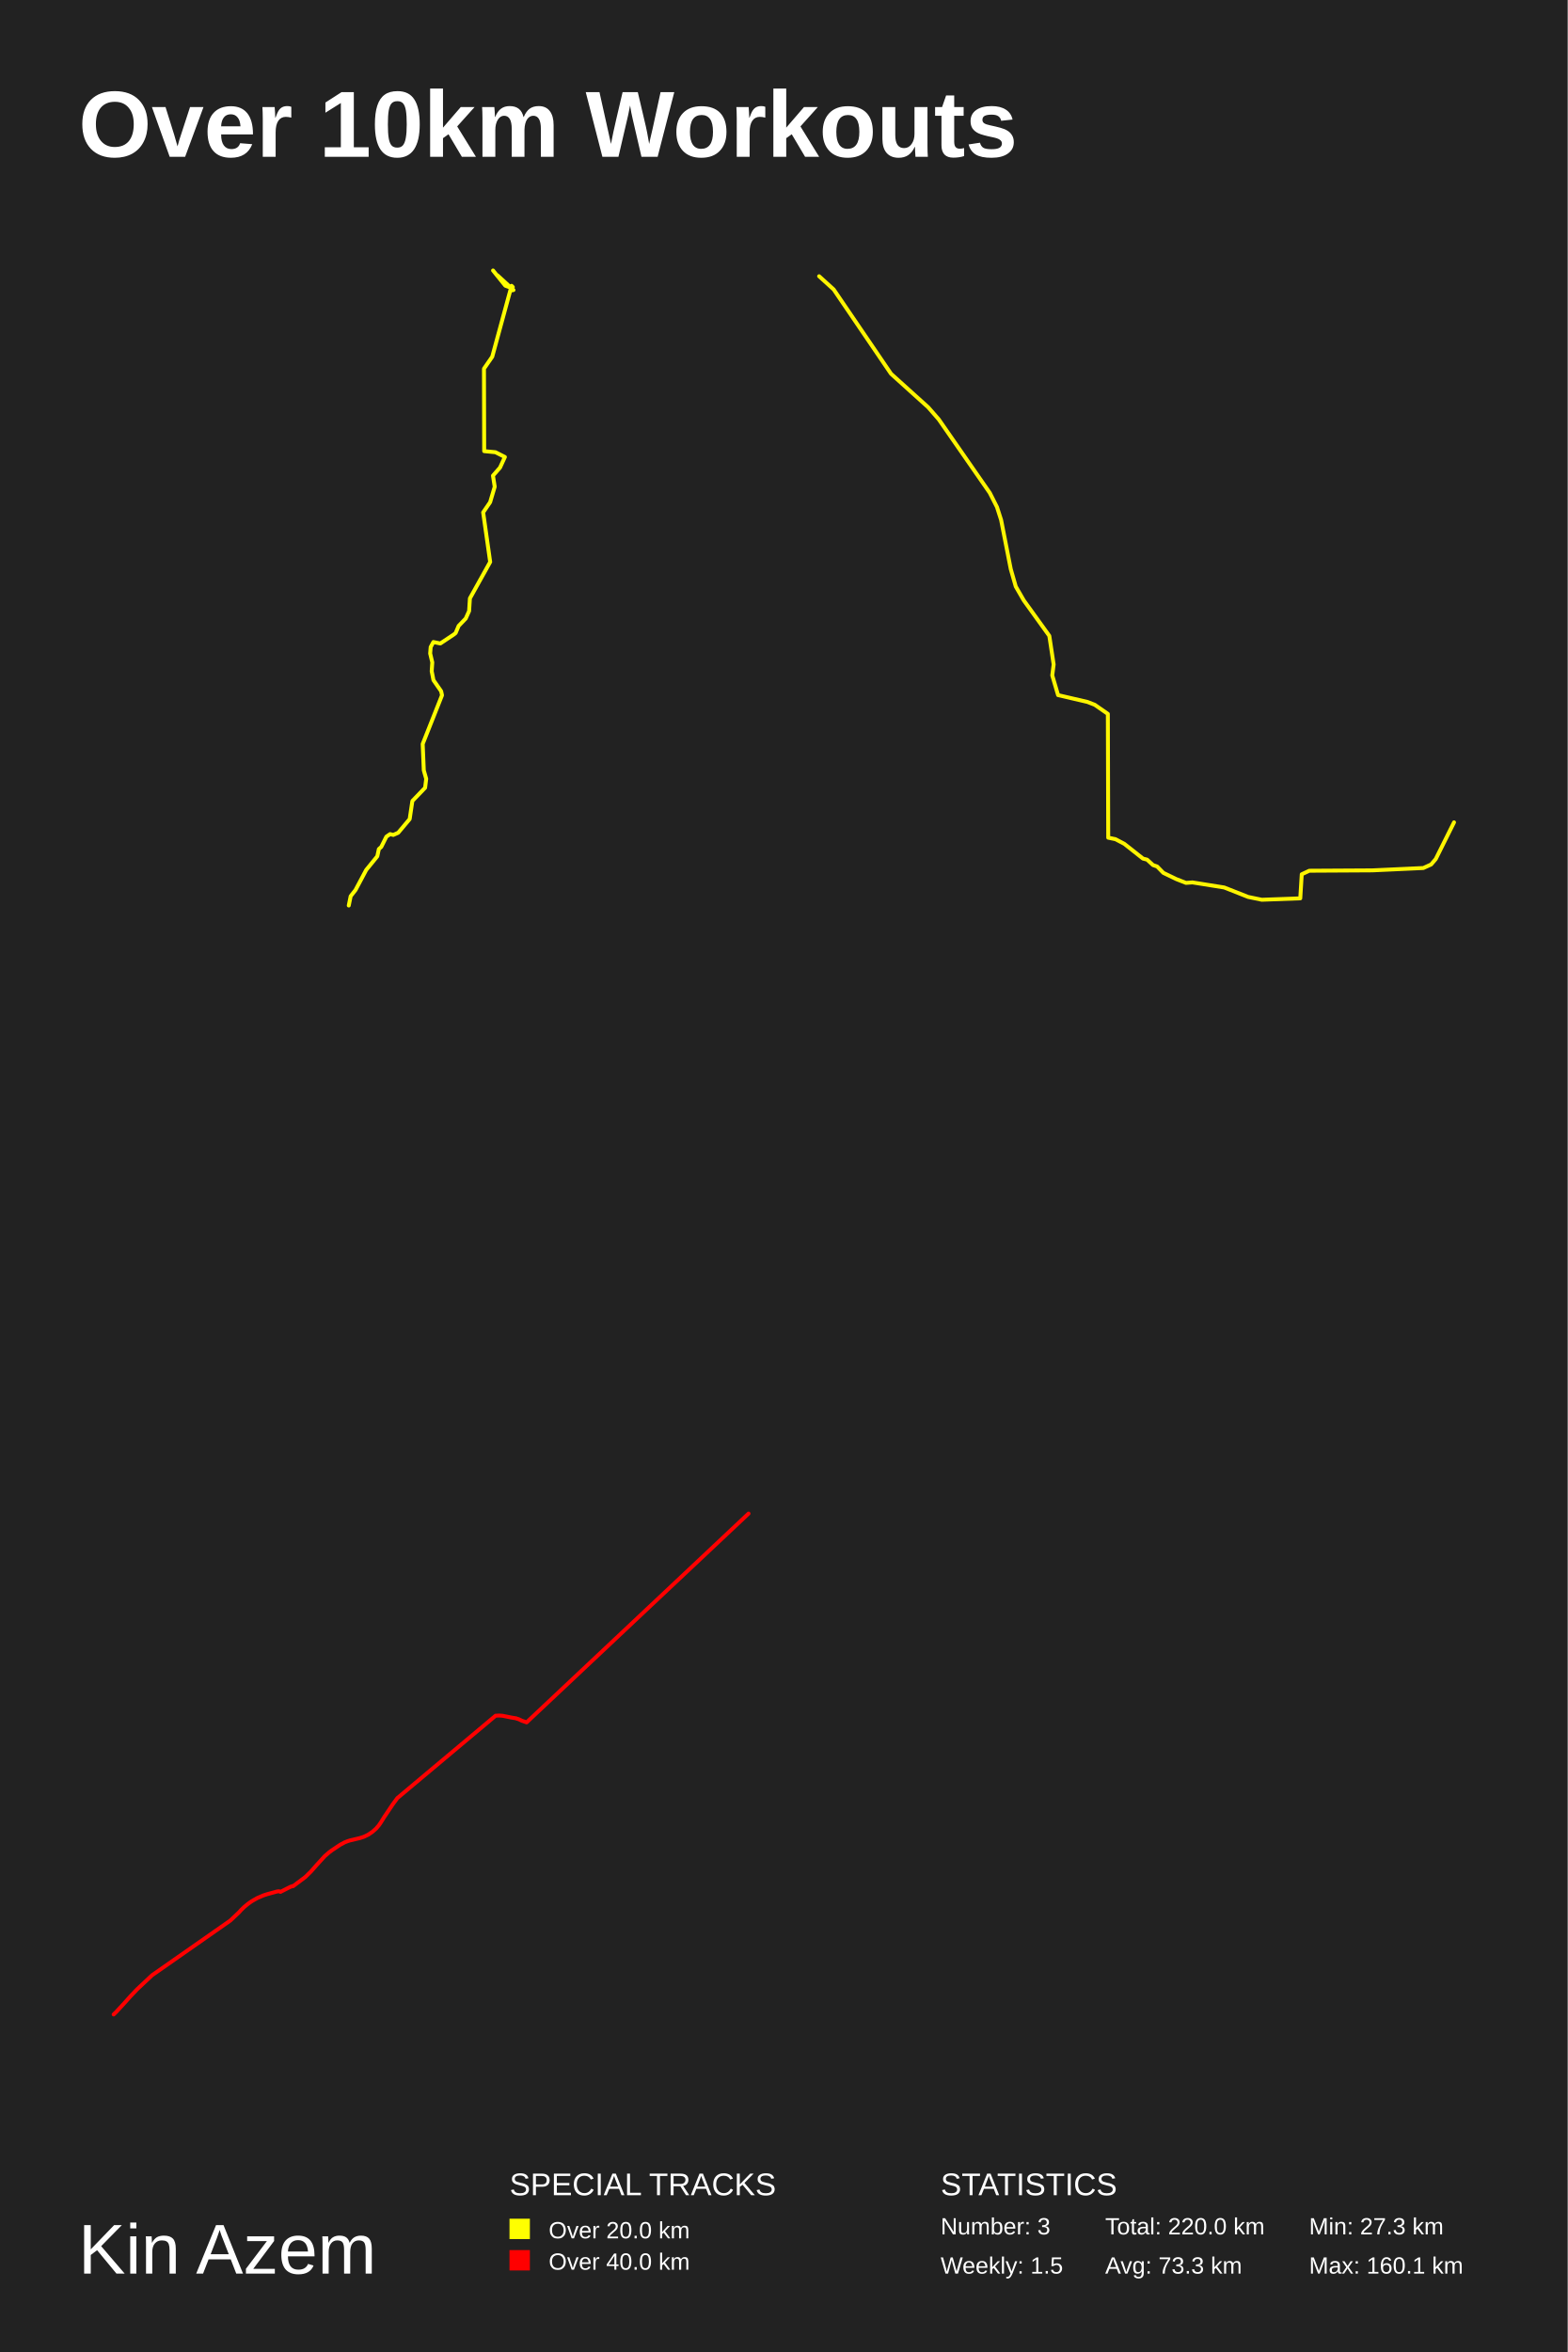
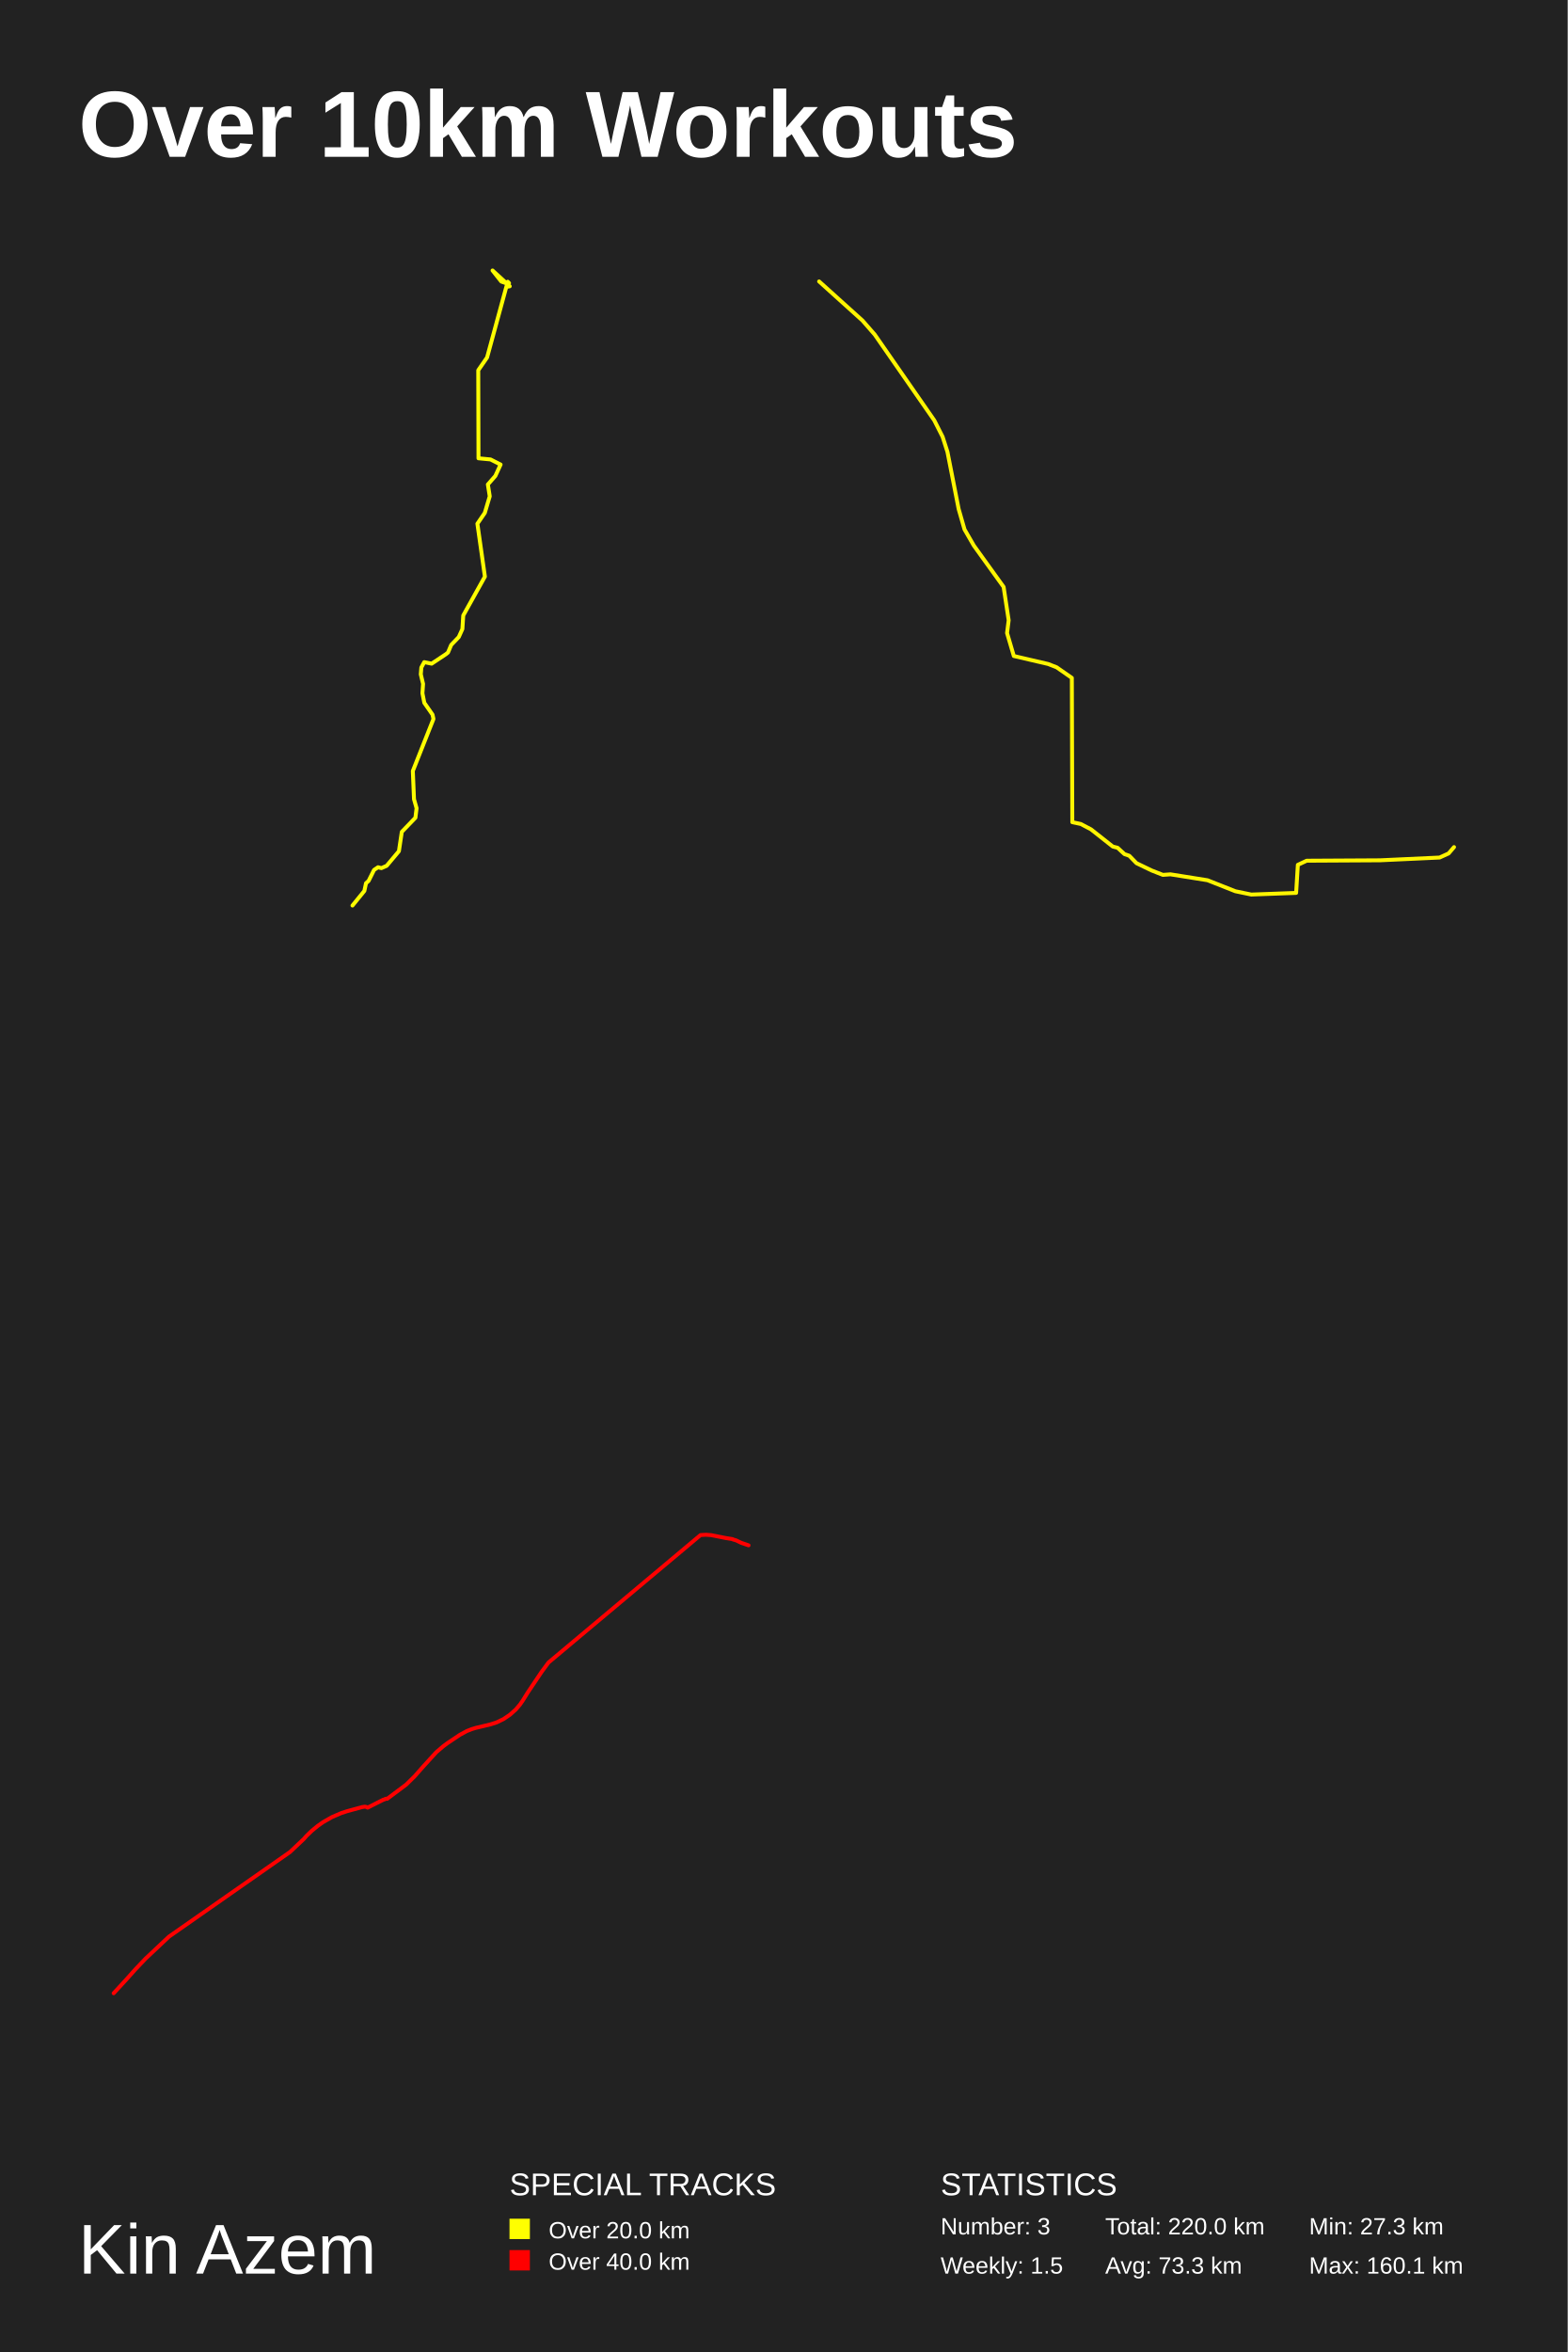
<svg xmlns="http://www.w3.org/2000/svg" baseProfile="full" height="300mm" version="1.1" viewBox="0,0,200,300" width="200mm">
  <defs />
  <rect fill="#222222" height="300" width="200" x="0" y="0" />
  <text fill="#FFFFFF" style="font-size:12px; font-family:Arial; font-weight:bold;" x="10" y="20">Over 10km Workouts</text>
  <text fill="#FFFFFF" style="font-size:9px; font-family:Arial" x="10" y="290">Kin Azem</text>
  <text fill="#FFFFFF" style="font-size:4px; font-family:Arial" x="65" y="280">SPECIAL TRACKS</text>
  <rect fill="yellow" height="2.6" width="2.6" x="65" y="283" />
  <text fill="#FFFFFF" style="font-size:3px; font-family:Arial" x="70" y="285.5">Over 20.0 km</text>
  <rect fill="red" height="2.6" width="2.6" x="65" y="287" />
  <text fill="#FFFFFF" style="font-size:3px; font-family:Arial" x="70" y="289.5">Over 40.0 km</text>
  <text fill="#FFFFFF" style="font-size:4px; font-family:Arial" x="120" y="280">STATISTICS</text>
  <text fill="#FFFFFF" style="font-size:3px; font-family:Arial" x="120" y="285">Number: 3</text>
  <text fill="#FFFFFF" style="font-size:3px; font-family:Arial" x="120" y="290">Weekly: 1.5</text>
  <text fill="#FFFFFF" style="font-size:3px; font-family:Arial" x="141" y="285">Total: 220.0 km</text>
  <text fill="#FFFFFF" style="font-size:3px; font-family:Arial" x="141" y="290">Avg: 73.3 km</text>
  <text fill="#FFFFFF" style="font-size:3px; font-family:Arial" x="167" y="285">Min: 27.3 km</text>
  <text fill="#FFFFFF" style="font-size:3px; font-family:Arial" x="167" y="290">Max: 160.1 km</text>
-   <polyline fill="none" opacity="1" points="62.901,34.5 64.469,36.443 65.235,36.718 65.506,36.994 65.282,37.04 65.506,36.994 63.452,35.109 64.497,36.431 65.291,36.707 65.422,36.615 65.263,36.454 62.798,45.5 61.743,47.028 61.771,57.543 63.209,57.681 64.413,58.29 63.788,59.646 62.891,60.669 63.115,62.082 62.527,64.059 61.64,65.357 62.536,71.677 59.95,76.319 59.847,77.939 59.417,78.892 58.511,79.834 58.128,80.742 57.886,80.937 56.177,82.075 55.29,81.891 54.944,82.534 54.879,83.35 55.149,84.487 55.075,85.613 55.299,86.75 56.279,88.163 56.391,88.68 53.926,94.895 54.066,98.26 54.374,99.34 54.234,100.477 52.609,102.166 52.264,104.474 50.798,106.22 50.172,106.496 49.77,106.392 49.294,106.714 48.64,108.023 48.332,108.299 48.136,109.218 46.717,110.964 45.353,113.525 44.737,114.306 44.494,115.5" stroke="#ffff00" stroke-dasharray="none" stroke-linecap="round" stroke-linejoin="round" stroke-width="0.5" />
-   <polyline fill="none" opacity="1" points="185.5,104.891 183.166,109.572 182.576,110.265 181.584,110.716 175.071,111.017 167.038,111.063 166.072,111.514 165.884,114.585 160.977,114.765 159.232,114.404 156.182,113.2 152.129,112.553 151.3,112.613 150.07,112.131 148.414,111.333 147.623,110.521 147.096,110.34 146.343,109.648 145.816,109.512 143.431,107.63 142.314,107.043 141.385,106.848 141.335,91.056 139.666,89.897 138.737,89.535 134.985,88.662 134.244,86.148 134.42,84.748 133.868,81.104 130.605,76.572 129.588,74.81 128.948,72.582 127.718,66.318 127.191,64.677 126.275,62.87 119.761,53.488 118.418,51.952 113.674,47.675 106.357,36.921 104.5,35.235" stroke="#fff500" stroke-dasharray="none" stroke-linecap="round" stroke-linejoin="round" stroke-width="0.5" />
-   <polyline fill="none" opacity="1" points="95.5,193.056 67.187,219.689 66.582,219.483 66.164,219.284 65.868,219.195 65.865,219.177 65.295,219.086 64.118,218.851 63.668,218.817 63.225,218.843 50.691,229.349 50.114,230.133 48.976,231.83 48.582,232.465 48.338,232.818 47.988,233.229 47.508,233.656 46.98,234.013 46.409,234.287 45.908,234.448 44.658,234.748 44.352,234.843 43.956,235.001 43.393,235.305 42.336,236.012 42,236.263 41.439,236.744 40.346,237.942 39.655,238.728 38.957,239.412 37.388,240.587 37.276,240.574 37.158,240.639 37.068,240.658 35.778,241.313 35.668,241.254 35.552,241.233 35.34,241.263 34.108,241.599 33.604,241.761 32.831,242.094 32.101,242.511 31.669,242.816 31.184,243.213 30.732,243.647 30.526,243.887 29.38,244.969 19.398,251.946 17.477,253.751 16.63,254.643 15.867,255.496 14.839,256.613 14.5,256.944" stroke="red" stroke-dasharray="none" stroke-linecap="round" stroke-linejoin="round" stroke-width="0.5" />
+   <polyline fill="none" opacity="1" points="64.743,36.218 65.032,36.513 64.793,36.562 65.032,36.513 62.838,34.5 63.955,35.912 64.803,36.206 64.942,36.108 64.773,35.936 62.14,45.595 61.013,47.227 61.043,58.456 62.579,58.603 63.865,59.254 63.197,60.702 62.24,61.794 62.479,63.303 61.851,65.414 60.904,66.8 61.861,73.548 59.099,78.505 58.989,80.235 58.53,81.253 57.563,82.259 57.154,83.228 56.895,83.437 55.07,84.651 54.122,84.455 53.753,85.142 53.684,86.013 53.973,87.228 53.893,88.43 54.132,89.644 55.179,91.153 55.299,91.705 52.667,98.341 52.816,101.935 53.145,103.088 52.996,104.302 51.26,106.105 50.891,108.571 49.326,110.435 48.658,110.729 48.229,110.619 47.72,110.962 47.022,112.36 46.693,112.655 46.484,113.636 44.968,115.5" stroke="#ffff00" stroke-dasharray="none" stroke-linecap="round" stroke-linejoin="round" stroke-width="0.5" />
+   <polyline fill="none" opacity="1" points="185.5,108.048 184.812,108.855 183.657,109.381 176.064,109.732 166.702,109.785 165.575,110.311 165.356,113.89 159.636,114.101 157.603,113.68 154.048,112.276 149.323,111.522 148.357,111.592 146.924,111.03 144.993,110.101 144.071,109.153 143.457,108.942 142.579,108.135 141.965,107.977 139.185,105.784 137.883,105.1 136.801,104.872 136.742,86.465 134.796,85.113 133.714,84.692 129.34,83.674 128.477,80.744 128.682,79.112 128.038,74.865 124.234,69.582 123.049,67.529 122.303,64.931 120.87,57.63 120.255,55.717 119.187,53.61 111.595,42.675 110.03,40.884 104.5,35.899" stroke="#fff500" stroke-dasharray="none" stroke-linecap="round" stroke-linejoin="round" stroke-width="0.5" />
+   <polyline fill="none" opacity="1" points="95.5,197.108 94.564,196.789 93.917,196.481 93.459,196.343 93.455,196.316 92.573,196.175 90.752,195.811 90.055,195.759 89.37,195.799 69.976,212.056 69.083,213.268 67.321,215.895 66.712,216.876 66.335,217.424 65.793,218.059 65.051,218.72 64.233,219.272 63.35,219.697 62.575,219.945 60.641,220.409 60.167,220.556 59.555,220.8 58.682,221.271 57.047,222.365 56.528,222.754 55.66,223.498 53.968,225.352 52.898,226.569 51.82,227.627 49.391,229.444 49.218,229.424 49.036,229.525 48.897,229.555 46.9,230.567 46.729,230.477 46.551,230.443 46.222,230.491 44.316,231.01 43.536,231.261 42.34,231.777 41.211,232.421 40.541,232.893 39.791,233.508 39.092,234.179 38.773,234.55 37,236.224 21.555,247.02 18.583,249.814 17.271,251.193 16.09,252.514 14.5,254.241" stroke="red" stroke-dasharray="none" stroke-linecap="round" stroke-linejoin="round" stroke-width="0.5" />
</svg>
